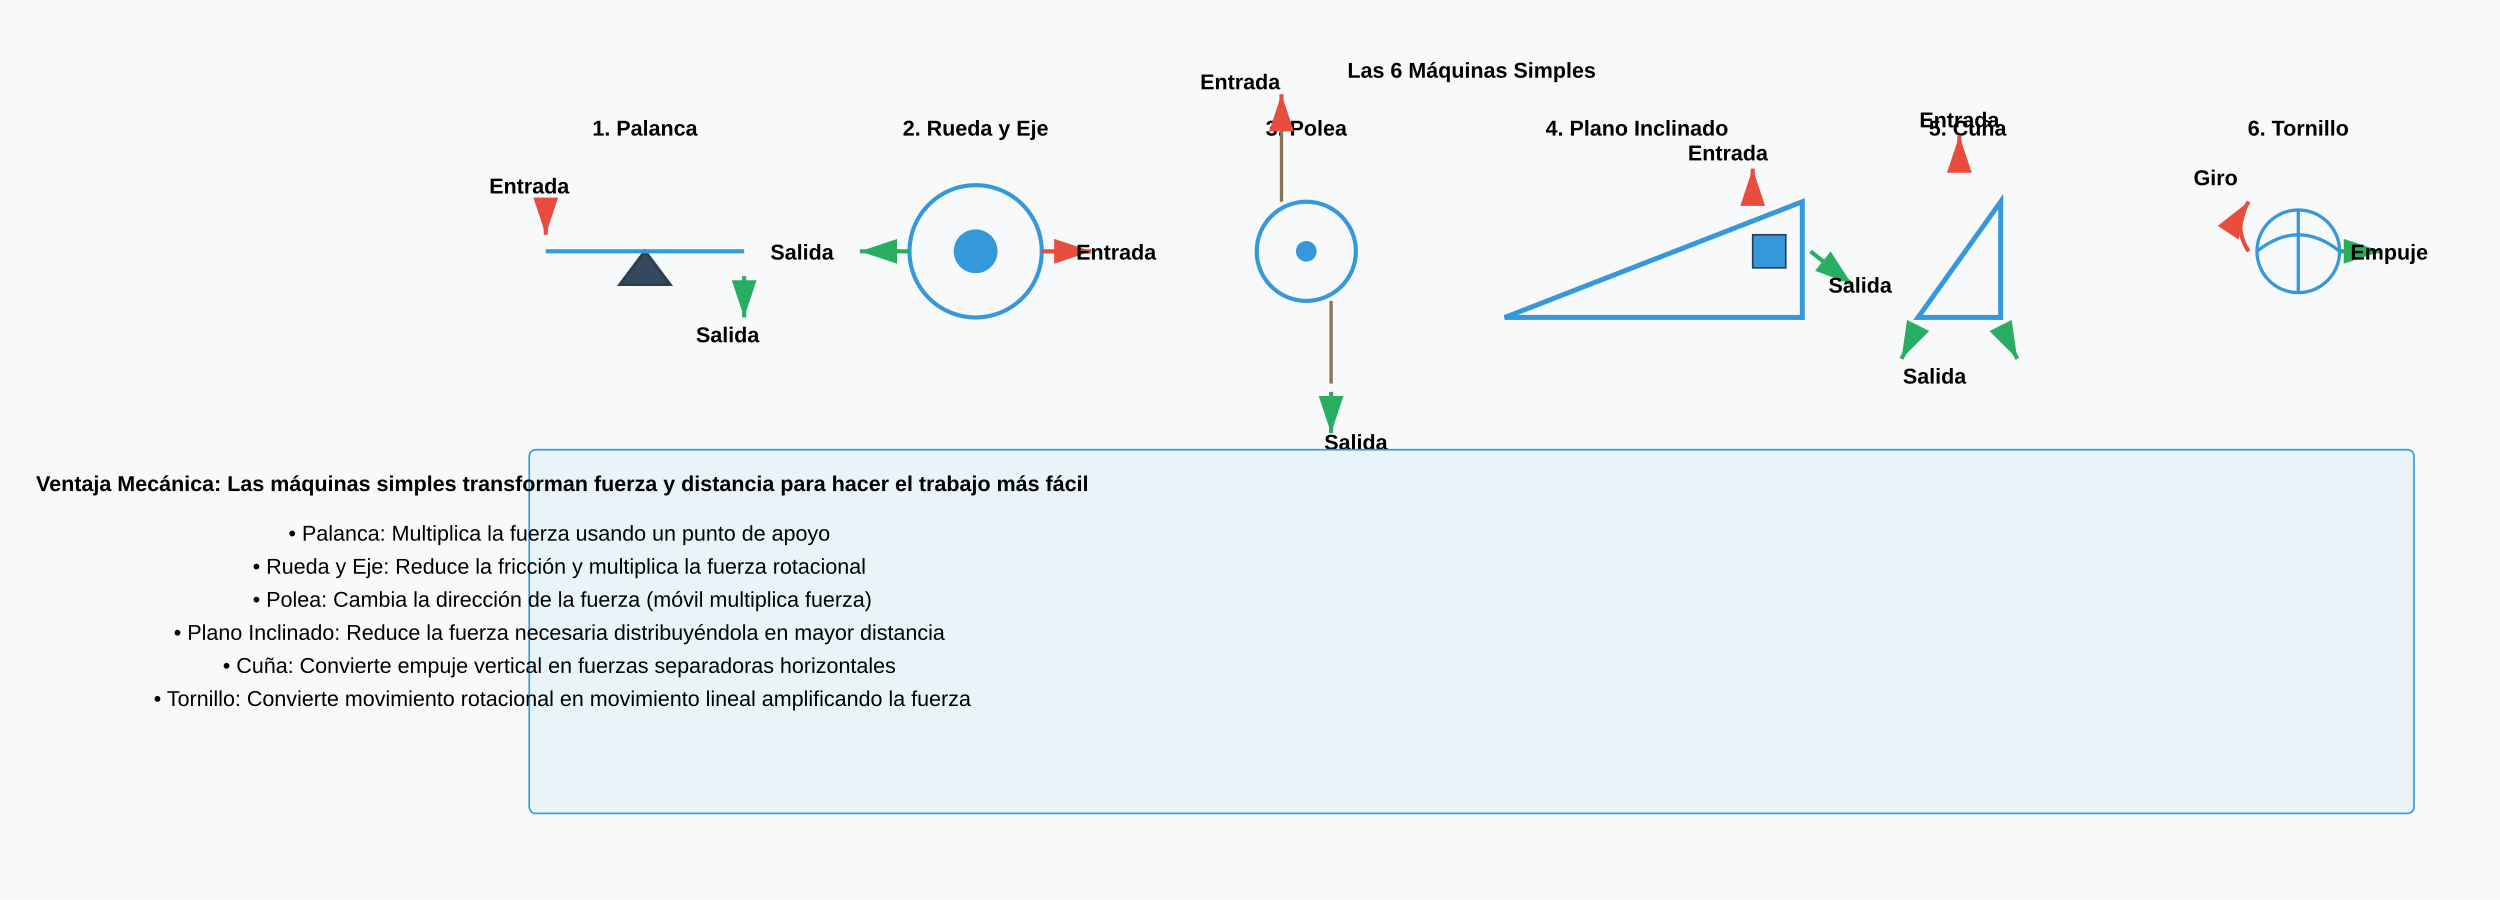
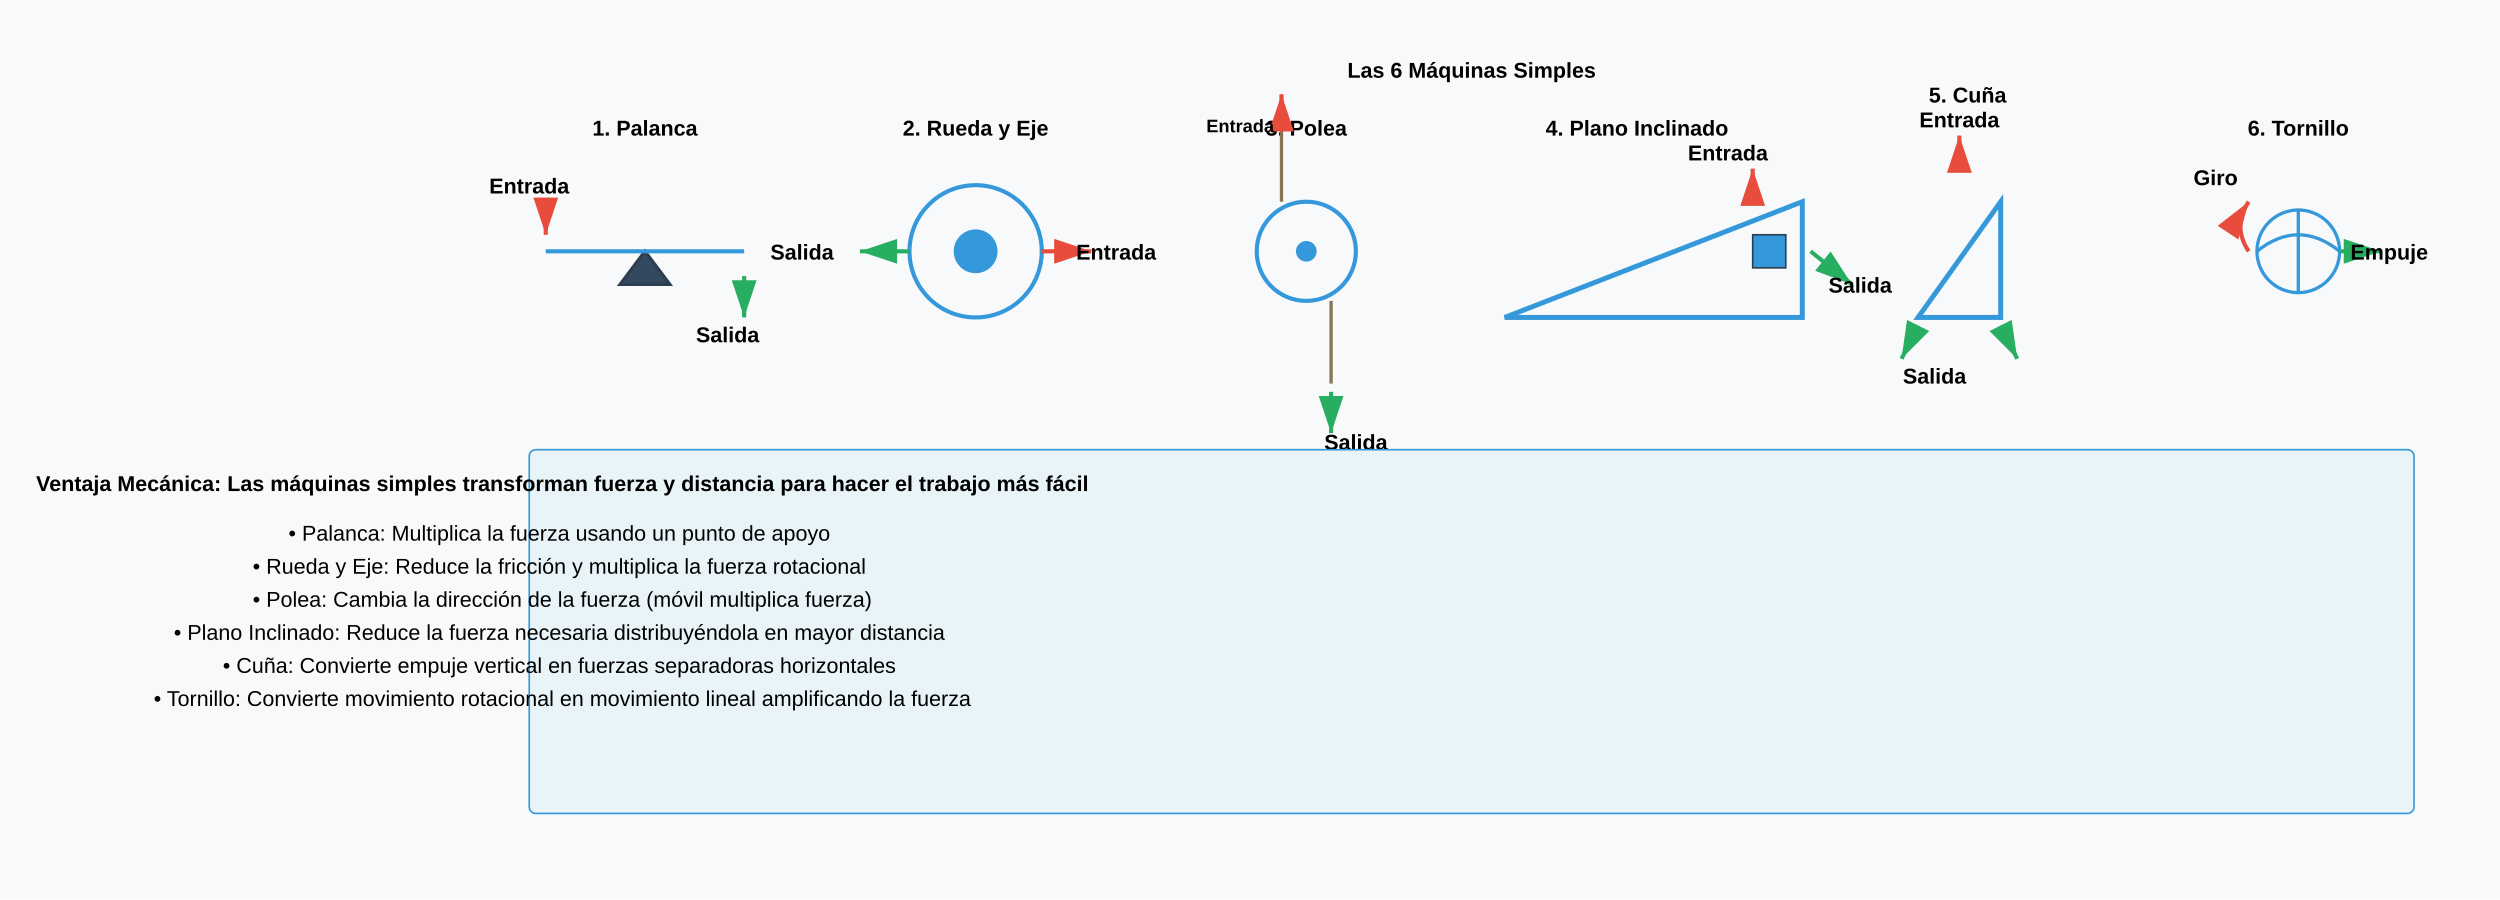
<svg xmlns="http://www.w3.org/2000/svg" viewBox="-290.1 -22 1512.1 544">
  <defs>
    <style>
      .machine-title { font-family: Arial, sans-serif; font-size: 13px; font-weight: bold; text-anchor: middle; }
      .force-arrow { stroke: #e74c3c; stroke-width: 2.5; fill: none; marker-end: url(#arrowred); }
      .result-arrow { stroke: #27ae60; stroke-width: 2.5; fill: none; marker-end: url(#arrowgreen); }
      .member { stroke: #3498db; stroke-width: 2.5; }
      .fulcrum { stroke: #2c3e50; stroke-width: 2; }
    </style>
    <marker id="arrowred" markerWidth="10" markerHeight="10" refX="9" refY="3" orient="auto" markerUnits="strokeWidth">
      <path d="M0,0 L0,6 L9,3 z" fill="#e74c3c" />
    </marker>
    <marker id="arrowgreen" markerWidth="10" markerHeight="10" refX="9" refY="3" orient="auto" markerUnits="strokeWidth">
      <path d="M0,0 L0,6 L9,3 z" fill="#27ae60" />
    </marker>
  </defs>
  <rect x="-290" y="-22" width="1512" height="544" fill="#f8f9fa" />
  <text x="600" y="25" class="machine-title" font-size="16">Las 6 Máquinas Simples</text>
  <g>
    <text x="100" y="60" class="machine-title">1. Palanca</text>
    <polygon points="100,130 85,150 115,150" class="fulcrum" fill="#34495e" />
    <line x1="40" y1="130" x2="160" y2="130" class="member" stroke-width="4" />
    <path d="M40,100 L40,120" class="force-arrow" />
    <path d="M160,145 L160,170" class="result-arrow" />
    <text x="30" y="95" class="machine-title" font-size="11">Entrada</text>
    <text x="150" y="185" class="machine-title" font-size="11">Salida</text>
  </g>
  <g>
    <circle cx="300" cy="130" r="40" class="member" stroke-width="3" fill="none" />
    <circle cx="300" cy="130" r="12" class="member" stroke-width="2" fill="#3498db" />
    <text x="300" y="60" class="machine-title">2. Rueda y Eje</text>
    <path d="M340,130 L370,130" class="force-arrow" />
    <path d="M260,130 L230,130" class="result-arrow" />
    <text x="385" y="135" class="machine-title" font-size="11">Entrada</text>
    <text x="195" y="135" class="machine-title" font-size="11">Salida</text>
  </g>
  <g>
    <circle cx="500" cy="130" r="30" class="member" stroke-width="3" fill="none" />
    <circle cx="500" cy="130" r="5" class="member" stroke-width="1" fill="#3498db" />
    <text x="500" y="60" class="machine-title">3. Polea</text>
    <line x1="485" y1="100" x2="485" y2="50" stroke="#8b7355" stroke-width="2" />
    <line x1="515" y1="160" x2="515" y2="210" stroke="#8b7355" stroke-width="2" />
    <path d="M485,45 L485,35" class="force-arrow" />
    <path d="M515,215 L515,240" class="result-arrow" />
-     <text x="460" y="32" class="machine-title" font-size="11">Entrada</text>
+     <text x="460" y="58" class="machine-title" style="font-size: 11px">Entrada</text>
    <text x="530" y="250" class="machine-title" font-size="11">Salida</text>
  </g>
  <g>
    <text x="700" y="60" class="machine-title">4. Plano Inclinado</text>
    <polygon points="620,170 800,100 800,170" fill="none" stroke="#3498db" stroke-width="3" />
    <rect x="770" y="120" width="20" height="20" fill="#3498db" stroke="#2c3e50" stroke-width="1" />
    <path d="M770,100 L770,80" class="force-arrow" />
    <path d="M805,130 L830,150" class="result-arrow" />
    <text x="755" y="75" class="machine-title" font-size="11">Entrada</text>
    <text x="835" y="155" class="machine-title" font-size="11">Salida</text>
  </g>
  <g>
-     <text x="900" y="60" class="machine-title">5. Cuña</text>
+     <text x="900" y="40" class="machine-title">5. Cuña</text>
    <polygon points="870,170 920,100 920,170" fill="none" stroke="#3498db" stroke-width="3" />
    <path d="M895,80 L895,60" class="force-arrow" />
    <path d="M870,175 L860,195" class="result-arrow" />
    <path d="M920,175 L930,195" class="result-arrow" />
    <text x="895" y="55" class="machine-title" font-size="11">Entrada</text>
    <text x="880" y="210" class="machine-title" font-size="11">Salida</text>
  </g>
  <g>
    <text x="1100" y="60" class="machine-title">6. Tornillo</text>
    <circle cx="1100" cy="130" r="25" fill="none" stroke="#3498db" stroke-width="2" />
    <path d="M1075,130 Q1100,110 1125,130" stroke="#3498db" stroke-width="2" fill="none" />
    <line x1="1100" y1="105" x2="1100" y2="155" stroke="#3498db" stroke-width="2" />
    <path d="M1070,130 Q1060,115 1070,100" fill="none" stroke="#e74c3c" stroke-width="2.5" marker-end="url(#arrowred)" />
    <path d="M1125,130 L1150,130" class="result-arrow" />
    <text x="1050" y="90" class="machine-title" font-size="11">Giro</text>
    <text x="1155" y="135" class="machine-title" font-size="11">Empuje</text>
  </g>
  <rect x="30" y="250" width="1140" height="220" fill="#e8f4f8" stroke="#3498db" stroke-width="1" rx="4" />
  <text x="50" y="275" class="machine-title" font-size="13">Ventaja Mecánica: Las máquinas simples transforman fuerza y distancia para hacer el trabajo más fácil</text>
  <text x="50" y="305" class="machine-title" font-size="12" text-anchor="start">
    <tspan x="50" dy="0" font-weight="normal">• Palanca: Multiplica la fuerza usando un punto de apoyo</tspan>
    <tspan x="50" dy="20" font-weight="normal">• Rueda y Eje: Reduce la fricción y multiplica la fuerza rotacional</tspan>
    <tspan x="50" dy="20" font-weight="normal">• Polea: Cambia la dirección de la fuerza (móvil multiplica fuerza)</tspan>
  </text>
  <text x="50" y="365" class="machine-title" font-size="12" text-anchor="start">
    <tspan x="50" dy="0" font-weight="normal">• Plano Inclinado: Reduce la fuerza necesaria distribuyéndola en mayor distancia</tspan>
    <tspan x="50" dy="20" font-weight="normal">• Cuña: Convierte empuje vertical en fuerzas separadoras horizontales</tspan>
    <tspan x="50" dy="20" font-weight="normal">• Tornillo: Convierte movimiento rotacional en movimiento lineal amplificando la fuerza</tspan>
  </text>
</svg>
